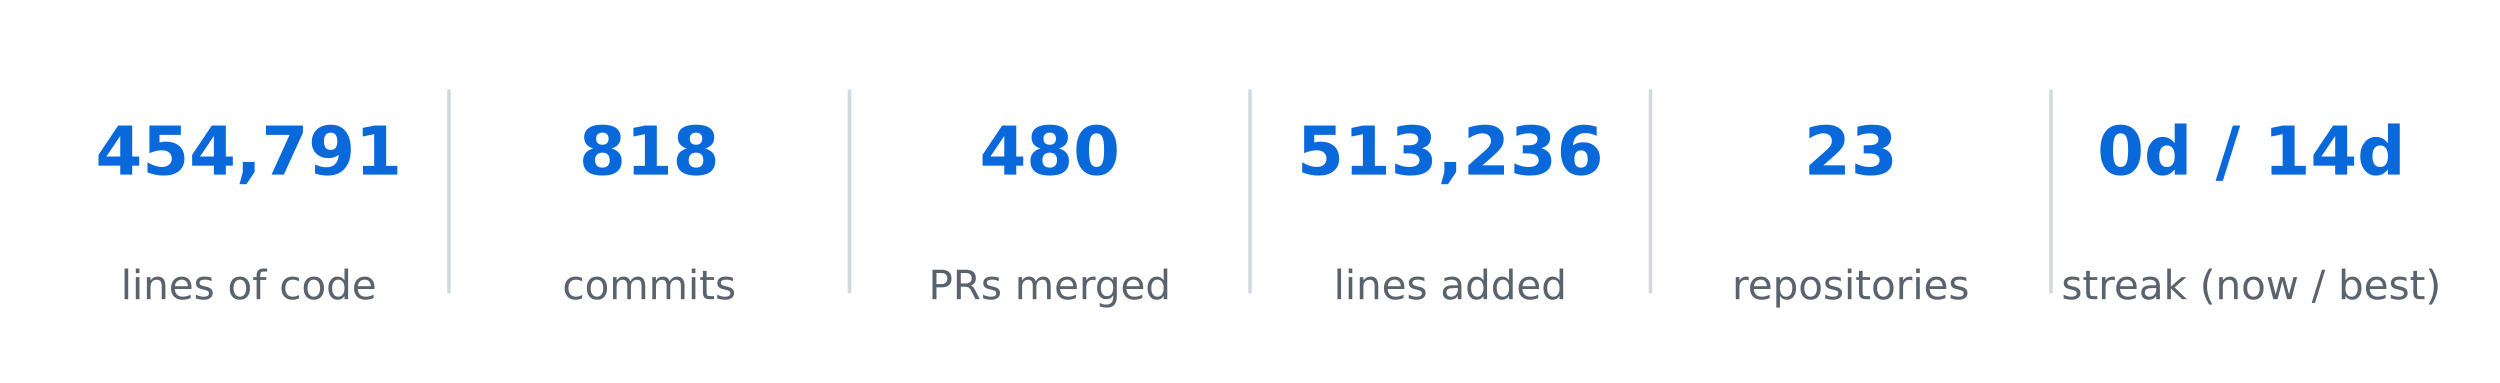
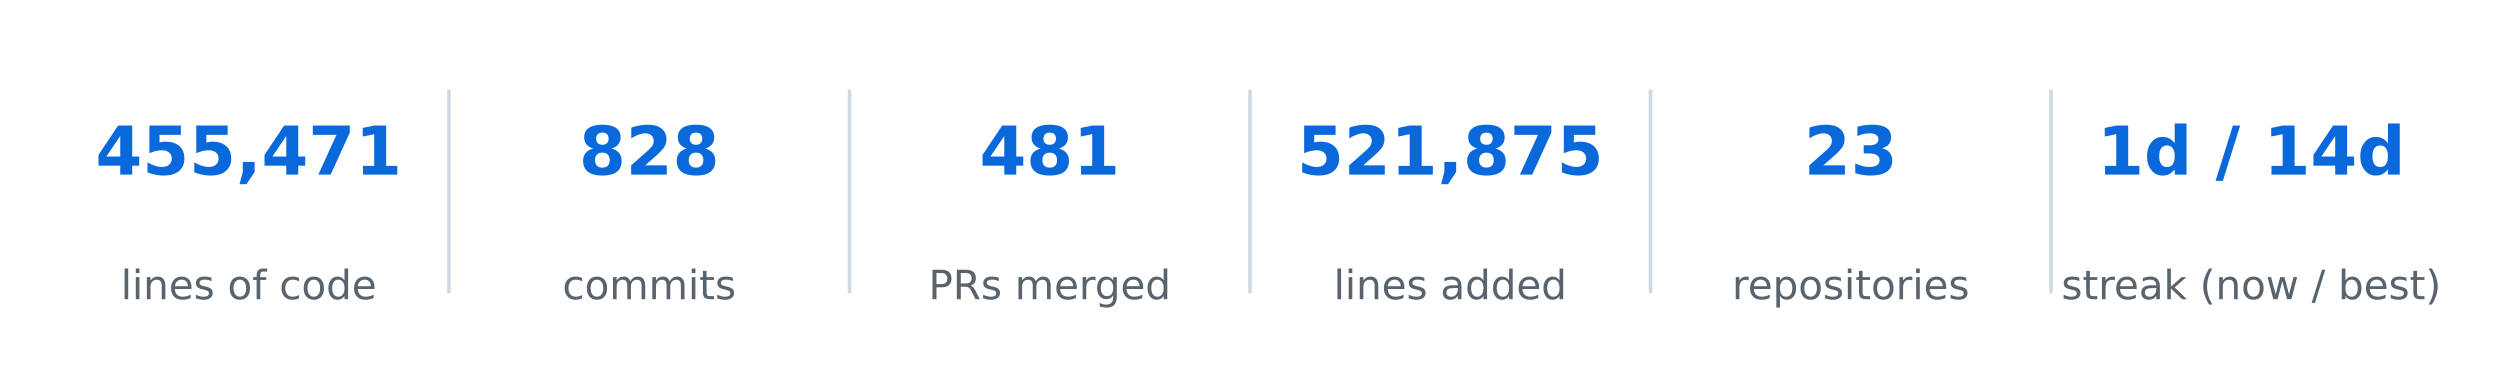
<svg xmlns="http://www.w3.org/2000/svg" xmlns:xlink="http://www.w3.org/1999/xlink" width="557.28pt" height="85.356pt" viewBox="0 0 557.28 85.356" version="1.1">
  <defs>
    <style type="text/css">*{stroke-linejoin: round; stroke-linecap: butt}</style>
  </defs>
  <g id="figure_1">
    <g id="patch_1">
      <path d="M 0 85.356  L 557.28 85.356  L 557.28 -0  L 0 -0  L 0 85.356  z " style="fill: none; opacity: 0" />
    </g>
    <g id="axes_1">
      <g id="line2d_1">
-         <path d="M 100.08 64.993  L 100.08 20.363  " clip-path="url(#p186e93c062)" style="fill: none; stroke: #d1d9e0; stroke-width: 0.8; stroke-linecap: square" />
+         <path d="M 100.08 64.993  L 100.08 20.363  " clip-path="url(#p57de7f6d3f)" style="fill: none; stroke: #d1d9e0; stroke-width: 0.8; stroke-linecap: square" />
      </g>
      <g id="line2d_2">
-         <path d="M 189.36 64.993  L 189.36 20.363  " clip-path="url(#p186e93c062)" style="fill: none; stroke: #d1d9e0; stroke-width: 0.8; stroke-linecap: square" />
+         <path d="M 189.36 64.993  L 189.36 20.363  " clip-path="url(#p57de7f6d3f)" style="fill: none; stroke: #d1d9e0; stroke-width: 0.8; stroke-linecap: square" />
      </g>
      <g id="line2d_3">
-         <path d="M 278.64 64.993  L 278.64 20.363  " clip-path="url(#p186e93c062)" style="fill: none; stroke: #d1d9e0; stroke-width: 0.8; stroke-linecap: square" />
+         <path d="M 278.64 64.993  L 278.64 20.363  " clip-path="url(#p57de7f6d3f)" style="fill: none; stroke: #d1d9e0; stroke-width: 0.8; stroke-linecap: square" />
      </g>
      <g id="line2d_4">
-         <path d="M 367.92 64.993  L 367.92 20.363  " clip-path="url(#p186e93c062)" style="fill: none; stroke: #d1d9e0; stroke-width: 0.8; stroke-linecap: square" />
+         <path d="M 367.92 64.993  L 367.92 20.363  " clip-path="url(#p57de7f6d3f)" style="fill: none; stroke: #d1d9e0; stroke-width: 0.8; stroke-linecap: square" />
      </g>
      <g id="line2d_5">
-         <path d="M 457.2 64.993  L 457.2 20.363  " clip-path="url(#p186e93c062)" style="fill: none; stroke: #d1d9e0; stroke-width: 0.8; stroke-linecap: square" />
+         <path d="M 457.2 64.993  L 457.2 20.363  " clip-path="url(#p57de7f6d3f)" style="fill: none; stroke: #d1d9e0; stroke-width: 0.8; stroke-linecap: square" />
      </g>
      <g id="text_1">
        <g style="fill: #0969da" transform="translate(21.28102 38.92376) scale(0.15 -0.15)">
          <defs>
            <path id="DejaVuSans-Bold-17" d="M 2356 3675  L 1038 1722  L 2356 1722  L 2356 3675  z M 2156 4666  L 3494 4666  L 3494 1722  L 4159 1722  L 4159 850  L 3494 850  L 3494 0  L 2356 0  L 2356 850  L 288 850  L 288 1881  L 2156 4666  z " transform="scale(0.015625)" />
            <path id="DejaVuSans-Bold-18" d="M 678 4666  L 3669 4666  L 3669 3781  L 1638 3781  L 1638 3059  Q 1775 3097 1914 3117  Q 2053 3138 2203 3138  Q 3056 3138 3531 2711  Q 4006 2284 4006 1522  Q 4006 766 3489 337  Q 2972 -91 2053 -91  Q 1656 -91 1267 -14  Q 878 63 494 219  L 494 1166  Q 875 947 1217 837  Q 1559 728 1863 728  Q 2300 728 2551 942  Q 2803 1156 2803 1522  Q 2803 1891 2551 2103  Q 2300 2316 1863 2316  Q 1603 2316 1309 2248  Q 1016 2181 678 2041  L 678 4666  z " transform="scale(0.015625)" />
            <path id="DejaVuSans-Bold-f" d="M 653 1209  L 1778 1209  L 1778 256  L 1006 -909  L 341 -909  L 653 256  L 653 1209  z " transform="scale(0.015625)" />
            <path id="DejaVuSans-Bold-1a" d="M 428 4666  L 3944 4666  L 3944 3988  L 2125 0  L 953 0  L 2675 3781  L 428 3781  L 428 4666  z " transform="scale(0.015625)" />
-             <path id="DejaVuSans-Bold-1c" d="M 641 103  L 641 966  Q 928 831 1190 764  Q 1453 697 1709 697  Q 2247 697 2547 995  Q 2847 1294 2900 1881  Q 2688 1725 2447 1647  Q 2206 1569 1925 1569  Q 1209 1569 770 1986  Q 331 2403 331 3084  Q 331 3838 820 4291  Q 1309 4744 2131 4744  Q 3044 4744 3544 4128  Q 4044 3513 4044 2388  Q 4044 1231 3459 570  Q 2875 -91 1856 -91  Q 1528 -91 1228 -42  Q 928 6 641 103  z M 2125 2350  Q 2441 2350 2600 2554  Q 2759 2759 2759 3169  Q 2759 3575 2600 3781  Q 2441 3988 2125 3988  Q 1809 3988 1650 3781  Q 1491 3575 1491 3169  Q 1491 2759 1650 2554  Q 1809 2350 2125 2350  z " transform="scale(0.015625)" />
            <path id="DejaVuSans-Bold-14" d="M 750 831  L 1813 831  L 1813 3847  L 722 3622  L 722 4441  L 1806 4666  L 2950 4666  L 2950 831  L 4013 831  L 4013 0  L 750 0  L 750 831  z " transform="scale(0.015625)" />
          </defs>
          <use xlink:href="#DejaVuSans-Bold-17" />
          <use xlink:href="#DejaVuSans-Bold-18" transform="translate(69.57812 0)" />
-           <use xlink:href="#DejaVuSans-Bold-17" transform="translate(139.1562 0)" />
+           <use xlink:href="#DejaVuSans-Bold-18" transform="translate(139.1562 0)" />
          <use xlink:href="#DejaVuSans-Bold-f" transform="translate(208.7344 0)" />
-           <use xlink:href="#DejaVuSans-Bold-1a" transform="translate(246.7188 0)" />
-           <use xlink:href="#DejaVuSans-Bold-1c" transform="translate(316.2969 0)" />
+           <use xlink:href="#DejaVuSans-Bold-17" transform="translate(246.7188 0)" />
+           <use xlink:href="#DejaVuSans-Bold-1a" transform="translate(316.2969 0)" />
          <use xlink:href="#DejaVuSans-Bold-14" transform="translate(385.875 0)" />
        </g>
      </g>
      <g id="text_2">
        <g style="fill: #59636e" transform="translate(26.92336 66.69328) scale(0.09 -0.09)">
          <defs>
            <path id="DejaVuSans-4f" d="M 603 4863  L 1178 4863  L 1178 0  L 603 0  L 603 4863  z " transform="scale(0.015625)" />
            <path id="DejaVuSans-4c" d="M 603 3500  L 1178 3500  L 1178 0  L 603 0  L 603 3500  z M 603 4863  L 1178 4863  L 1178 4134  L 603 4134  L 603 4863  z " transform="scale(0.015625)" />
            <path id="DejaVuSans-51" d="M 3513 2113  L 3513 0  L 2938 0  L 2938 2094  Q 2938 2591 2744 2837  Q 2550 3084 2163 3084  Q 1697 3084 1428 2787  Q 1159 2491 1159 1978  L 1159 0  L 581 0  L 581 3500  L 1159 3500  L 1159 2956  Q 1366 3272 1645 3428  Q 1925 3584 2291 3584  Q 2894 3584 3203 3211  Q 3513 2838 3513 2113  z " transform="scale(0.015625)" />
            <path id="DejaVuSans-48" d="M 3597 1894  L 3597 1613  L 953 1613  Q 991 1019 1311 708  Q 1631 397 2203 397  Q 2534 397 2845 478  Q 3156 559 3463 722  L 3463 178  Q 3153 47 2828 -22  Q 2503 -91 2169 -91  Q 1331 -91 842 396  Q 353 884 353 1716  Q 353 2575 817 3079  Q 1281 3584 2069 3584  Q 2775 3584 3186 3129  Q 3597 2675 3597 1894  z M 3022 2063  Q 3016 2534 2758 2815  Q 2500 3097 2075 3097  Q 1594 3097 1305 2825  Q 1016 2553 972 2059  L 3022 2063  z " transform="scale(0.015625)" />
            <path id="DejaVuSans-56" d="M 2834 3397  L 2834 2853  Q 2591 2978 2328 3040  Q 2066 3103 1784 3103  Q 1356 3103 1142 2972  Q 928 2841 928 2578  Q 928 2378 1081 2264  Q 1234 2150 1697 2047  L 1894 2003  Q 2506 1872 2764 1633  Q 3022 1394 3022 966  Q 3022 478 2636 193  Q 2250 -91 1575 -91  Q 1294 -91 989 -36  Q 684 19 347 128  L 347 722  Q 666 556 975 473  Q 1284 391 1588 391  Q 1994 391 2212 530  Q 2431 669 2431 922  Q 2431 1156 2273 1281  Q 2116 1406 1581 1522  L 1381 1569  Q 847 1681 609 1914  Q 372 2147 372 2553  Q 372 3047 722 3315  Q 1072 3584 1716 3584  Q 2034 3584 2315 3537  Q 2597 3491 2834 3397  z " transform="scale(0.015625)" />
            <path id="DejaVuSans-3" transform="scale(0.015625)" />
            <path id="DejaVuSans-52" d="M 1959 3097  Q 1497 3097 1228 2736  Q 959 2375 959 1747  Q 959 1119 1226 758  Q 1494 397 1959 397  Q 2419 397 2687 759  Q 2956 1122 2956 1747  Q 2956 2369 2687 2733  Q 2419 3097 1959 3097  z M 1959 3584  Q 2709 3584 3137 3096  Q 3566 2609 3566 1747  Q 3566 888 3137 398  Q 2709 -91 1959 -91  Q 1206 -91 779 398  Q 353 888 353 1747  Q 353 2609 779 3096  Q 1206 3584 1959 3584  z " transform="scale(0.015625)" />
            <path id="DejaVuSans-49" d="M 2375 4863  L 2375 4384  L 1825 4384  Q 1516 4384 1395 4259  Q 1275 4134 1275 3809  L 1275 3500  L 2222 3500  L 2222 3053  L 1275 3053  L 1275 0  L 697 0  L 697 3053  L 147 3053  L 147 3500  L 697 3500  L 697 3744  Q 697 4328 969 4595  Q 1241 4863 1831 4863  L 2375 4863  z " transform="scale(0.015625)" />
            <path id="DejaVuSans-46" d="M 3122 3366  L 3122 2828  Q 2878 2963 2633 3030  Q 2388 3097 2138 3097  Q 1578 3097 1268 2742  Q 959 2388 959 1747  Q 959 1106 1268 751  Q 1578 397 2138 397  Q 2388 397 2633 464  Q 2878 531 3122 666  L 3122 134  Q 2881 22 2623 -34  Q 2366 -91 2075 -91  Q 1284 -91 818 406  Q 353 903 353 1747  Q 353 2603 823 3093  Q 1294 3584 2113 3584  Q 2378 3584 2631 3529  Q 2884 3475 3122 3366  z " transform="scale(0.015625)" />
            <path id="DejaVuSans-47" d="M 2906 2969  L 2906 4863  L 3481 4863  L 3481 0  L 2906 0  L 2906 525  Q 2725 213 2448 61  Q 2172 -91 1784 -91  Q 1150 -91 751 415  Q 353 922 353 1747  Q 353 2572 751 3078  Q 1150 3584 1784 3584  Q 2172 3584 2448 3432  Q 2725 3281 2906 2969  z M 947 1747  Q 947 1113 1208 752  Q 1469 391 1925 391  Q 2381 391 2643 752  Q 2906 1113 2906 1747  Q 2906 2381 2643 2742  Q 2381 3103 1925 3103  Q 1469 3103 1208 2742  Q 947 2381 947 1747  z " transform="scale(0.015625)" />
          </defs>
          <use xlink:href="#DejaVuSans-4f" />
          <use xlink:href="#DejaVuSans-4c" transform="translate(27.78125 0)" />
          <use xlink:href="#DejaVuSans-51" transform="translate(55.5625 0)" />
          <use xlink:href="#DejaVuSans-48" transform="translate(118.9375 0)" />
          <use xlink:href="#DejaVuSans-56" transform="translate(180.4688 0)" />
          <use xlink:href="#DejaVuSans-3" transform="translate(232.5625 0)" />
          <use xlink:href="#DejaVuSans-52" transform="translate(264.3438 0)" />
          <use xlink:href="#DejaVuSans-49" transform="translate(325.5312 0)" />
          <use xlink:href="#DejaVuSans-3" transform="translate(360.7344 0)" />
          <use xlink:href="#DejaVuSans-46" transform="translate(392.5156 0)" />
          <use xlink:href="#DejaVuSans-52" transform="translate(447.5 0)" />
          <use xlink:href="#DejaVuSans-47" transform="translate(508.6875 0)" />
          <use xlink:href="#DejaVuSans-48" transform="translate(572.1719 0)" />
        </g>
      </g>
      <g id="text_3">
        <g style="fill: #0969da" transform="translate(129.0649 38.92376) scale(0.15 -0.15)">
          <defs>
            <path id="DejaVuSans-Bold-1b" d="M 2228 2088  Q 1891 2088 1709 1903  Q 1528 1719 1528 1375  Q 1528 1031 1709 848  Q 1891 666 2228 666  Q 2563 666 2741 848  Q 2919 1031 2919 1375  Q 2919 1722 2741 1905  Q 2563 2088 2228 2088  z M 1350 2484  Q 925 2613 709 2878  Q 494 3144 494 3541  Q 494 4131 934 4440  Q 1375 4750 2228 4750  Q 3075 4750 3515 4442  Q 3956 4134 3956 3541  Q 3956 3144 3739 2878  Q 3522 2613 3097 2484  Q 3572 2353 3814 2058  Q 4056 1763 4056 1313  Q 4056 619 3595 264  Q 3134 -91 2228 -91  Q 1319 -91 855 264  Q 391 619 391 1313  Q 391 1763 633 2058  Q 875 2353 1350 2484  z M 1631 3419  Q 1631 3141 1786 2991  Q 1941 2841 2228 2841  Q 2509 2841 2662 2991  Q 2816 3141 2816 3419  Q 2816 3697 2662 3845  Q 2509 3994 2228 3994  Q 1941 3994 1786 3844  Q 1631 3694 1631 3419  z " transform="scale(0.015625)" />
+             <path id="DejaVuSans-Bold-15" d="M 1844 884  L 3897 884  L 3897 0  L 506 0  L 506 884  L 2209 2388  Q 2438 2594 2547 2791  Q 2656 2988 2656 3200  Q 2656 3528 2436 3728  Q 2216 3928 1850 3928  Q 1569 3928 1234 3808  Q 900 3688 519 3450  L 519 4475  Q 925 4609 1322 4679  Q 1719 4750 2100 4750  Q 2938 4750 3402 4381  Q 3866 4013 3866 3353  Q 3866 2972 3669 2642  Q 3472 2313 2841 1759  L 1844 884  z " transform="scale(0.015625)" />
          </defs>
          <use xlink:href="#DejaVuSans-Bold-1b" />
-           <use xlink:href="#DejaVuSans-Bold-14" transform="translate(69.57812 0)" />
+           <use xlink:href="#DejaVuSans-Bold-15" transform="translate(69.57812 0)" />
          <use xlink:href="#DejaVuSans-Bold-1b" transform="translate(139.1562 0)" />
        </g>
      </g>
      <g id="text_4">
        <g style="fill: #59636e" transform="translate(125.3672 66.69328) scale(0.09 -0.09)">
          <defs>
            <path id="DejaVuSans-50" d="M 3328 2828  Q 3544 3216 3844 3400  Q 4144 3584 4550 3584  Q 5097 3584 5394 3201  Q 5691 2819 5691 2113  L 5691 0  L 5113 0  L 5113 2094  Q 5113 2597 4934 2840  Q 4756 3084 4391 3084  Q 3944 3084 3684 2787  Q 3425 2491 3425 1978  L 3425 0  L 2847 0  L 2847 2094  Q 2847 2600 2669 2842  Q 2491 3084 2119 3084  Q 1678 3084 1418 2786  Q 1159 2488 1159 1978  L 1159 0  L 581 0  L 581 3500  L 1159 3500  L 1159 2956  Q 1356 3278 1631 3431  Q 1906 3584 2284 3584  Q 2666 3584 2933 3390  Q 3200 3197 3328 2828  z " transform="scale(0.015625)" />
            <path id="DejaVuSans-57" d="M 1172 4494  L 1172 3500  L 2356 3500  L 2356 3053  L 1172 3053  L 1172 1153  Q 1172 725 1289 603  Q 1406 481 1766 481  L 2356 481  L 2356 0  L 1766 0  Q 1100 0 847 248  Q 594 497 594 1153  L 594 3053  L 172 3053  L 172 3500  L 594 3500  L 594 4494  L 1172 4494  z " transform="scale(0.015625)" />
          </defs>
          <use xlink:href="#DejaVuSans-46" />
          <use xlink:href="#DejaVuSans-52" transform="translate(54.98438 0)" />
          <use xlink:href="#DejaVuSans-50" transform="translate(116.1719 0)" />
          <use xlink:href="#DejaVuSans-50" transform="translate(213.5781 0)" />
          <use xlink:href="#DejaVuSans-4c" transform="translate(310.9844 0)" />
          <use xlink:href="#DejaVuSans-57" transform="translate(338.7656 0)" />
          <use xlink:href="#DejaVuSans-56" transform="translate(377.9688 0)" />
        </g>
      </g>
      <g id="text_5">
        <g style="fill: #0969da" transform="translate(218.3449 38.92376) scale(0.15 -0.15)">
-           <defs>
-             <path id="DejaVuSans-Bold-13" d="M 2944 2338  Q 2944 3213 2780 3570  Q 2616 3928 2228 3928  Q 1841 3928 1675 3570  Q 1509 3213 1509 2338  Q 1509 1453 1675 1090  Q 1841 728 2228 728  Q 2613 728 2778 1090  Q 2944 1453 2944 2338  z M 4147 2328  Q 4147 1169 3647 539  Q 3147 -91 2228 -91  Q 1306 -91 806 539  Q 306 1169 306 2328  Q 306 3491 806 4120  Q 1306 4750 2228 4750  Q 3147 4750 3647 4120  Q 4147 3491 4147 2328  z " transform="scale(0.015625)" />
-           </defs>
          <use xlink:href="#DejaVuSans-Bold-17" />
          <use xlink:href="#DejaVuSans-Bold-1b" transform="translate(69.57812 0)" />
-           <use xlink:href="#DejaVuSans-Bold-13" transform="translate(139.1562 0)" />
+           <use xlink:href="#DejaVuSans-Bold-14" transform="translate(139.1562 0)" />
        </g>
      </g>
      <g id="text_6">
        <g style="fill: #59636e" transform="translate(206.9796 66.69328) scale(0.09 -0.09)">
          <defs>
            <path id="DejaVuSans-33" d="M 1259 4147  L 1259 2394  L 2053 2394  Q 2494 2394 2734 2622  Q 2975 2850 2975 3272  Q 2975 3691 2734 3919  Q 2494 4147 2053 4147  L 1259 4147  z M 628 4666  L 2053 4666  Q 2838 4666 3239 4311  Q 3641 3956 3641 3272  Q 3641 2581 3239 2228  Q 2838 1875 2053 1875  L 1259 1875  L 1259 0  L 628 0  L 628 4666  z " transform="scale(0.015625)" />
            <path id="DejaVuSans-35" d="M 2841 2188  Q 3044 2119 3236 1894  Q 3428 1669 3622 1275  L 4263 0  L 3584 0  L 2988 1197  Q 2756 1666 2539 1819  Q 2322 1972 1947 1972  L 1259 1972  L 1259 0  L 628 0  L 628 4666  L 2053 4666  Q 2853 4666 3247 4331  Q 3641 3997 3641 3322  Q 3641 2881 3436 2590  Q 3231 2300 2841 2188  z M 1259 4147  L 1259 2491  L 2053 2491  Q 2509 2491 2742 2702  Q 2975 2913 2975 3322  Q 2975 3731 2742 3939  Q 2509 4147 2053 4147  L 1259 4147  z " transform="scale(0.015625)" />
            <path id="DejaVuSans-55" d="M 2631 2963  Q 2534 3019 2420 3045  Q 2306 3072 2169 3072  Q 1681 3072 1420 2755  Q 1159 2438 1159 1844  L 1159 0  L 581 0  L 581 3500  L 1159 3500  L 1159 2956  Q 1341 3275 1631 3429  Q 1922 3584 2338 3584  Q 2397 3584 2469 3576  Q 2541 3569 2628 3553  L 2631 2963  z " transform="scale(0.015625)" />
            <path id="DejaVuSans-4a" d="M 2906 1791  Q 2906 2416 2648 2759  Q 2391 3103 1925 3103  Q 1463 3103 1205 2759  Q 947 2416 947 1791  Q 947 1169 1205 825  Q 1463 481 1925 481  Q 2391 481 2648 825  Q 2906 1169 2906 1791  z M 3481 434  Q 3481 -459 3084 -895  Q 2688 -1331 1869 -1331  Q 1566 -1331 1297 -1286  Q 1028 -1241 775 -1147  L 775 -588  Q 1028 -725 1275 -790  Q 1522 -856 1778 -856  Q 2344 -856 2625 -561  Q 2906 -266 2906 331  L 2906 616  Q 2728 306 2450 153  Q 2172 0 1784 0  Q 1141 0 747 490  Q 353 981 353 1791  Q 353 2603 747 3093  Q 1141 3584 1784 3584  Q 2172 3584 2450 3431  Q 2728 3278 2906 2969  L 2906 3500  L 3481 3500  L 3481 434  z " transform="scale(0.015625)" />
          </defs>
          <use xlink:href="#DejaVuSans-33" />
          <use xlink:href="#DejaVuSans-35" transform="translate(60.29688 0)" />
          <use xlink:href="#DejaVuSans-56" transform="translate(129.7812 0)" />
          <use xlink:href="#DejaVuSans-3" transform="translate(181.875 0)" />
          <use xlink:href="#DejaVuSans-50" transform="translate(213.6562 0)" />
          <use xlink:href="#DejaVuSans-48" transform="translate(311.0625 0)" />
          <use xlink:href="#DejaVuSans-55" transform="translate(372.5938 0)" />
          <use xlink:href="#DejaVuSans-4a" transform="translate(411.9531 0)" />
          <use xlink:href="#DejaVuSans-48" transform="translate(475.4375 0)" />
          <use xlink:href="#DejaVuSans-47" transform="translate(536.9688 0)" />
        </g>
      </g>
      <g id="text_7">
        <g style="fill: #0969da" transform="translate(289.121 38.92376) scale(0.15 -0.15)">
-           <defs>
-             <path id="DejaVuSans-Bold-16" d="M 2981 2516  Q 3453 2394 3698 2092  Q 3944 1791 3944 1325  Q 3944 631 3412 270  Q 2881 -91 1863 -91  Q 1503 -91 1142 -33  Q 781 25 428 141  L 428 1069  Q 766 900 1098 814  Q 1431 728 1753 728  Q 2231 728 2486 893  Q 2741 1059 2741 1369  Q 2741 1688 2480 1852  Q 2219 2016 1709 2016  L 1228 2016  L 1228 2791  L 1734 2791  Q 2188 2791 2409 2933  Q 2631 3075 2631 3366  Q 2631 3634 2415 3781  Q 2200 3928 1806 3928  Q 1516 3928 1219 3862  Q 922 3797 628 3669  L 628 4550  Q 984 4650 1334 4700  Q 1684 4750 2022 4750  Q 2931 4750 3382 4451  Q 3834 4153 3834 3553  Q 3834 3144 3618 2883  Q 3403 2622 2981 2516  z " transform="scale(0.015625)" />
-             <path id="DejaVuSans-Bold-15" d="M 1844 884  L 3897 884  L 3897 0  L 506 0  L 506 884  L 2209 2388  Q 2438 2594 2547 2791  Q 2656 2988 2656 3200  Q 2656 3528 2436 3728  Q 2216 3928 1850 3928  Q 1569 3928 1234 3808  Q 900 3688 519 3450  L 519 4475  Q 925 4609 1322 4679  Q 1719 4750 2100 4750  Q 2938 4750 3402 4381  Q 3866 4013 3866 3353  Q 3866 2972 3669 2642  Q 3472 2313 2841 1759  L 1844 884  z " transform="scale(0.015625)" />
-             <path id="DejaVuSans-Bold-19" d="M 2316 2303  Q 2000 2303 1842 2098  Q 1684 1894 1684 1484  Q 1684 1075 1842 870  Q 2000 666 2316 666  Q 2634 666 2792 870  Q 2950 1075 2950 1484  Q 2950 1894 2792 2098  Q 2634 2303 2316 2303  z M 3803 4544  L 3803 3681  Q 3506 3822 3243 3889  Q 2981 3956 2731 3956  Q 2194 3956 1894 3657  Q 1594 3359 1544 2772  Q 1750 2925 1990 3001  Q 2231 3078 2516 3078  Q 3231 3078 3670 2659  Q 4109 2241 4109 1563  Q 4109 813 3618 361  Q 3128 -91 2303 -91  Q 1394 -91 895 523  Q 397 1138 397 2266  Q 397 3422 980 4083  Q 1563 4744 2578 4744  Q 2900 4744 3203 4694  Q 3506 4644 3803 4544  z " transform="scale(0.015625)" />
-           </defs>
          <use xlink:href="#DejaVuSans-Bold-18" />
-           <use xlink:href="#DejaVuSans-Bold-14" transform="translate(69.57812 0)" />
-           <use xlink:href="#DejaVuSans-Bold-16" transform="translate(139.1562 0)" />
+           <use xlink:href="#DejaVuSans-Bold-15" transform="translate(69.57812 0)" />
+           <use xlink:href="#DejaVuSans-Bold-14" transform="translate(139.1562 0)" />
          <use xlink:href="#DejaVuSans-Bold-f" transform="translate(208.7344 0)" />
-           <use xlink:href="#DejaVuSans-Bold-15" transform="translate(246.7188 0)" />
-           <use xlink:href="#DejaVuSans-Bold-16" transform="translate(316.2969 0)" />
-           <use xlink:href="#DejaVuSans-Bold-19" transform="translate(385.875 0)" />
+           <use xlink:href="#DejaVuSans-Bold-1b" transform="translate(246.7188 0)" />
+           <use xlink:href="#DejaVuSans-Bold-1a" transform="translate(316.2969 0)" />
+           <use xlink:href="#DejaVuSans-Bold-18" transform="translate(385.875 0)" />
        </g>
      </g>
      <g id="text_8">
        <g style="fill: #59636e" transform="translate(297.2876 66.69328) scale(0.09 -0.09)">
          <defs>
            <path id="DejaVuSans-44" d="M 2194 1759  Q 1497 1759 1228 1600  Q 959 1441 959 1056  Q 959 750 1161 570  Q 1363 391 1709 391  Q 2188 391 2477 730  Q 2766 1069 2766 1631  L 2766 1759  L 2194 1759  z M 3341 1997  L 3341 0  L 2766 0  L 2766 531  Q 2569 213 2275 61  Q 1981 -91 1556 -91  Q 1019 -91 701 211  Q 384 513 384 1019  Q 384 1609 779 1909  Q 1175 2209 1959 2209  L 2766 2209  L 2766 2266  Q 2766 2663 2505 2880  Q 2244 3097 1772 3097  Q 1472 3097 1187 3025  Q 903 2953 641 2809  L 641 3341  Q 956 3463 1253 3523  Q 1550 3584 1831 3584  Q 2591 3584 2966 3190  Q 3341 2797 3341 1997  z " transform="scale(0.015625)" />
          </defs>
          <use xlink:href="#DejaVuSans-4f" />
          <use xlink:href="#DejaVuSans-4c" transform="translate(27.78125 0)" />
          <use xlink:href="#DejaVuSans-51" transform="translate(55.5625 0)" />
          <use xlink:href="#DejaVuSans-48" transform="translate(118.9375 0)" />
          <use xlink:href="#DejaVuSans-56" transform="translate(180.4688 0)" />
          <use xlink:href="#DejaVuSans-3" transform="translate(232.5625 0)" />
          <use xlink:href="#DejaVuSans-44" transform="translate(264.3438 0)" />
          <use xlink:href="#DejaVuSans-47" transform="translate(325.625 0)" />
          <use xlink:href="#DejaVuSans-47" transform="translate(389.1094 0)" />
          <use xlink:href="#DejaVuSans-48" transform="translate(452.5938 0)" />
          <use xlink:href="#DejaVuSans-47" transform="translate(514.125 0)" />
        </g>
      </g>
      <g id="text_9">
        <g style="fill: #0969da" transform="translate(402.1233 38.92376) scale(0.15 -0.15)">
+           <defs>
+             <path id="DejaVuSans-Bold-16" d="M 2981 2516  Q 3453 2394 3698 2092  Q 3944 1791 3944 1325  Q 3944 631 3412 270  Q 2881 -91 1863 -91  Q 1503 -91 1142 -33  Q 781 25 428 141  L 428 1069  Q 766 900 1098 814  Q 1431 728 1753 728  Q 2231 728 2486 893  Q 2741 1059 2741 1369  Q 2741 1688 2480 1852  Q 2219 2016 1709 2016  L 1228 2016  L 1228 2791  L 1734 2791  Q 2188 2791 2409 2933  Q 2631 3075 2631 3366  Q 2631 3634 2415 3781  Q 2200 3928 1806 3928  Q 1516 3928 1219 3862  Q 922 3797 628 3669  L 628 4550  Q 984 4650 1334 4700  Q 1684 4750 2022 4750  Q 2931 4750 3382 4451  Q 3834 4153 3834 3553  Q 3834 3144 3618 2883  Q 3403 2622 2981 2516  z " transform="scale(0.015625)" />
+           </defs>
          <use xlink:href="#DejaVuSans-Bold-15" />
          <use xlink:href="#DejaVuSans-Bold-16" transform="translate(69.57812 0)" />
        </g>
      </g>
      <g id="text_10">
        <g style="fill: #59636e" transform="translate(386.1049 66.69328) scale(0.09 -0.09)">
          <defs>
            <path id="DejaVuSans-53" d="M 1159 525  L 1159 -1331  L 581 -1331  L 581 3500  L 1159 3500  L 1159 2969  Q 1341 3281 1617 3432  Q 1894 3584 2278 3584  Q 2916 3584 3314 3078  Q 3713 2572 3713 1747  Q 3713 922 3314 415  Q 2916 -91 2278 -91  Q 1894 -91 1617 61  Q 1341 213 1159 525  z M 3116 1747  Q 3116 2381 2855 2742  Q 2594 3103 2138 3103  Q 1681 3103 1420 2742  Q 1159 2381 1159 1747  Q 1159 1113 1420 752  Q 1681 391 2138 391  Q 2594 391 2855 752  Q 3116 1113 3116 1747  z " transform="scale(0.015625)" />
          </defs>
          <use xlink:href="#DejaVuSans-55" />
          <use xlink:href="#DejaVuSans-48" transform="translate(38.90625 0)" />
          <use xlink:href="#DejaVuSans-53" transform="translate(100.4375 0)" />
          <use xlink:href="#DejaVuSans-52" transform="translate(163.9219 0)" />
          <use xlink:href="#DejaVuSans-56" transform="translate(225.1094 0)" />
          <use xlink:href="#DejaVuSans-4c" transform="translate(277.2031 0)" />
          <use xlink:href="#DejaVuSans-57" transform="translate(304.9844 0)" />
          <use xlink:href="#DejaVuSans-52" transform="translate(344.1875 0)" />
          <use xlink:href="#DejaVuSans-55" transform="translate(405.375 0)" />
          <use xlink:href="#DejaVuSans-4c" transform="translate(446.4844 0)" />
          <use xlink:href="#DejaVuSans-48" transform="translate(474.2656 0)" />
          <use xlink:href="#DejaVuSans-56" transform="translate(535.7969 0)" />
        </g>
      </g>
      <g id="text_11">
        <g style="fill: #0969da" transform="translate(467.4865 38.92435) scale(0.15 -0.15)">
          <defs>
            <path id="DejaVuSans-Bold-47" d="M 2919 2988  L 2919 4863  L 4044 4863  L 4044 0  L 2919 0  L 2919 506  Q 2688 197 2409 53  Q 2131 -91 1766 -91  Q 1119 -91 703 423  Q 288 938 288 1747  Q 288 2556 703 3070  Q 1119 3584 1766 3584  Q 2128 3584 2408 3439  Q 2688 3294 2919 2988  z M 2181 722  Q 2541 722 2730 984  Q 2919 1247 2919 1747  Q 2919 2247 2730 2509  Q 2541 2772 2181 2772  Q 1825 2772 1636 2509  Q 1447 2247 1447 1747  Q 1447 1247 1636 984  Q 1825 722 2181 722  z " transform="scale(0.015625)" />
            <path id="DejaVuSans-Bold-3" transform="scale(0.015625)" />
            <path id="DejaVuSans-Bold-12" d="M 1644 4666  L 2338 4666  L 691 -594  L 0 -594  L 1644 4666  z " transform="scale(0.015625)" />
          </defs>
-           <use xlink:href="#DejaVuSans-Bold-13" />
+           <use xlink:href="#DejaVuSans-Bold-14" />
          <use xlink:href="#DejaVuSans-Bold-47" transform="translate(69.57812 0)" />
          <use xlink:href="#DejaVuSans-Bold-3" transform="translate(141.1562 0)" />
          <use xlink:href="#DejaVuSans-Bold-12" transform="translate(175.9688 0)" />
          <use xlink:href="#DejaVuSans-Bold-3" transform="translate(212.5 0)" />
          <use xlink:href="#DejaVuSans-Bold-14" transform="translate(247.3125 0)" />
          <use xlink:href="#DejaVuSans-Bold-17" transform="translate(316.8906 0)" />
          <use xlink:href="#DejaVuSans-Bold-47" transform="translate(386.4688 0)" />
        </g>
      </g>
      <g id="text_12">
        <g style="fill: #59636e" transform="translate(459.5112 66.69328) scale(0.09 -0.09)">
          <defs>
            <path id="DejaVuSans-4e" d="M 581 4863  L 1159 4863  L 1159 1991  L 2875 3500  L 3609 3500  L 1753 1863  L 3688 0  L 2938 0  L 1159 1709  L 1159 0  L 581 0  L 581 4863  z " transform="scale(0.015625)" />
            <path id="DejaVuSans-b" d="M 1984 4856  Q 1566 4138 1362 3434  Q 1159 2731 1159 2009  Q 1159 1288 1364 580  Q 1569 -128 1984 -844  L 1484 -844  Q 1016 -109 783 600  Q 550 1309 550 2009  Q 550 2706 781 3412  Q 1013 4119 1484 4856  L 1984 4856  z " transform="scale(0.015625)" />
            <path id="DejaVuSans-5a" d="M 269 3500  L 844 3500  L 1563 769  L 2278 3500  L 2956 3500  L 3675 769  L 4391 3500  L 4966 3500  L 4050 0  L 3372 0  L 2619 2869  L 1863 0  L 1184 0  L 269 3500  z " transform="scale(0.015625)" />
            <path id="DejaVuSans-12" d="M 1625 4666  L 2156 4666  L 531 -594  L 0 -594  L 1625 4666  z " transform="scale(0.015625)" />
            <path id="DejaVuSans-45" d="M 3116 1747  Q 3116 2381 2855 2742  Q 2594 3103 2138 3103  Q 1681 3103 1420 2742  Q 1159 2381 1159 1747  Q 1159 1113 1420 752  Q 1681 391 2138 391  Q 2594 391 2855 752  Q 3116 1113 3116 1747  z M 1159 2969  Q 1341 3281 1617 3432  Q 1894 3584 2278 3584  Q 2916 3584 3314 3078  Q 3713 2572 3713 1747  Q 3713 922 3314 415  Q 2916 -91 2278 -91  Q 1894 -91 1617 61  Q 1341 213 1159 525  L 1159 0  L 581 0  L 581 4863  L 1159 4863  L 1159 2969  z " transform="scale(0.015625)" />
            <path id="DejaVuSans-c" d="M 513 4856  L 1013 4856  Q 1481 4119 1714 3412  Q 1947 2706 1947 2009  Q 1947 1309 1714 600  Q 1481 -109 1013 -844  L 513 -844  Q 928 -128 1133 580  Q 1338 1288 1338 2009  Q 1338 2731 1133 3434  Q 928 4138 513 4856  z " transform="scale(0.015625)" />
          </defs>
          <use xlink:href="#DejaVuSans-56" />
          <use xlink:href="#DejaVuSans-57" transform="translate(52.09375 0)" />
          <use xlink:href="#DejaVuSans-55" transform="translate(91.29688 0)" />
          <use xlink:href="#DejaVuSans-48" transform="translate(130.2031 0)" />
          <use xlink:href="#DejaVuSans-44" transform="translate(191.7344 0)" />
          <use xlink:href="#DejaVuSans-4e" transform="translate(253.0156 0)" />
          <use xlink:href="#DejaVuSans-3" transform="translate(310.9219 0)" />
          <use xlink:href="#DejaVuSans-b" transform="translate(342.7031 0)" />
          <use xlink:href="#DejaVuSans-51" transform="translate(381.7188 0)" />
          <use xlink:href="#DejaVuSans-52" transform="translate(445.0938 0)" />
          <use xlink:href="#DejaVuSans-5a" transform="translate(506.2812 0)" />
          <use xlink:href="#DejaVuSans-3" transform="translate(588.0625 0)" />
          <use xlink:href="#DejaVuSans-12" transform="translate(619.8438 0)" />
          <use xlink:href="#DejaVuSans-3" transform="translate(653.5312 0)" />
          <use xlink:href="#DejaVuSans-45" transform="translate(685.3125 0)" />
          <use xlink:href="#DejaVuSans-48" transform="translate(748.7969 0)" />
          <use xlink:href="#DejaVuSans-56" transform="translate(810.3281 0)" />
          <use xlink:href="#DejaVuSans-57" transform="translate(862.4219 0)" />
          <use xlink:href="#DejaVuSans-c" transform="translate(901.625 0)" />
        </g>
      </g>
    </g>
  </g>
  <defs>
-     <clipPath id="p186e93c062">
+     <clipPath id="p57de7f6d3f">
      <rect x="10.8" y="10.8" width="535.68" height="63.756" />
    </clipPath>
  </defs>
</svg>
